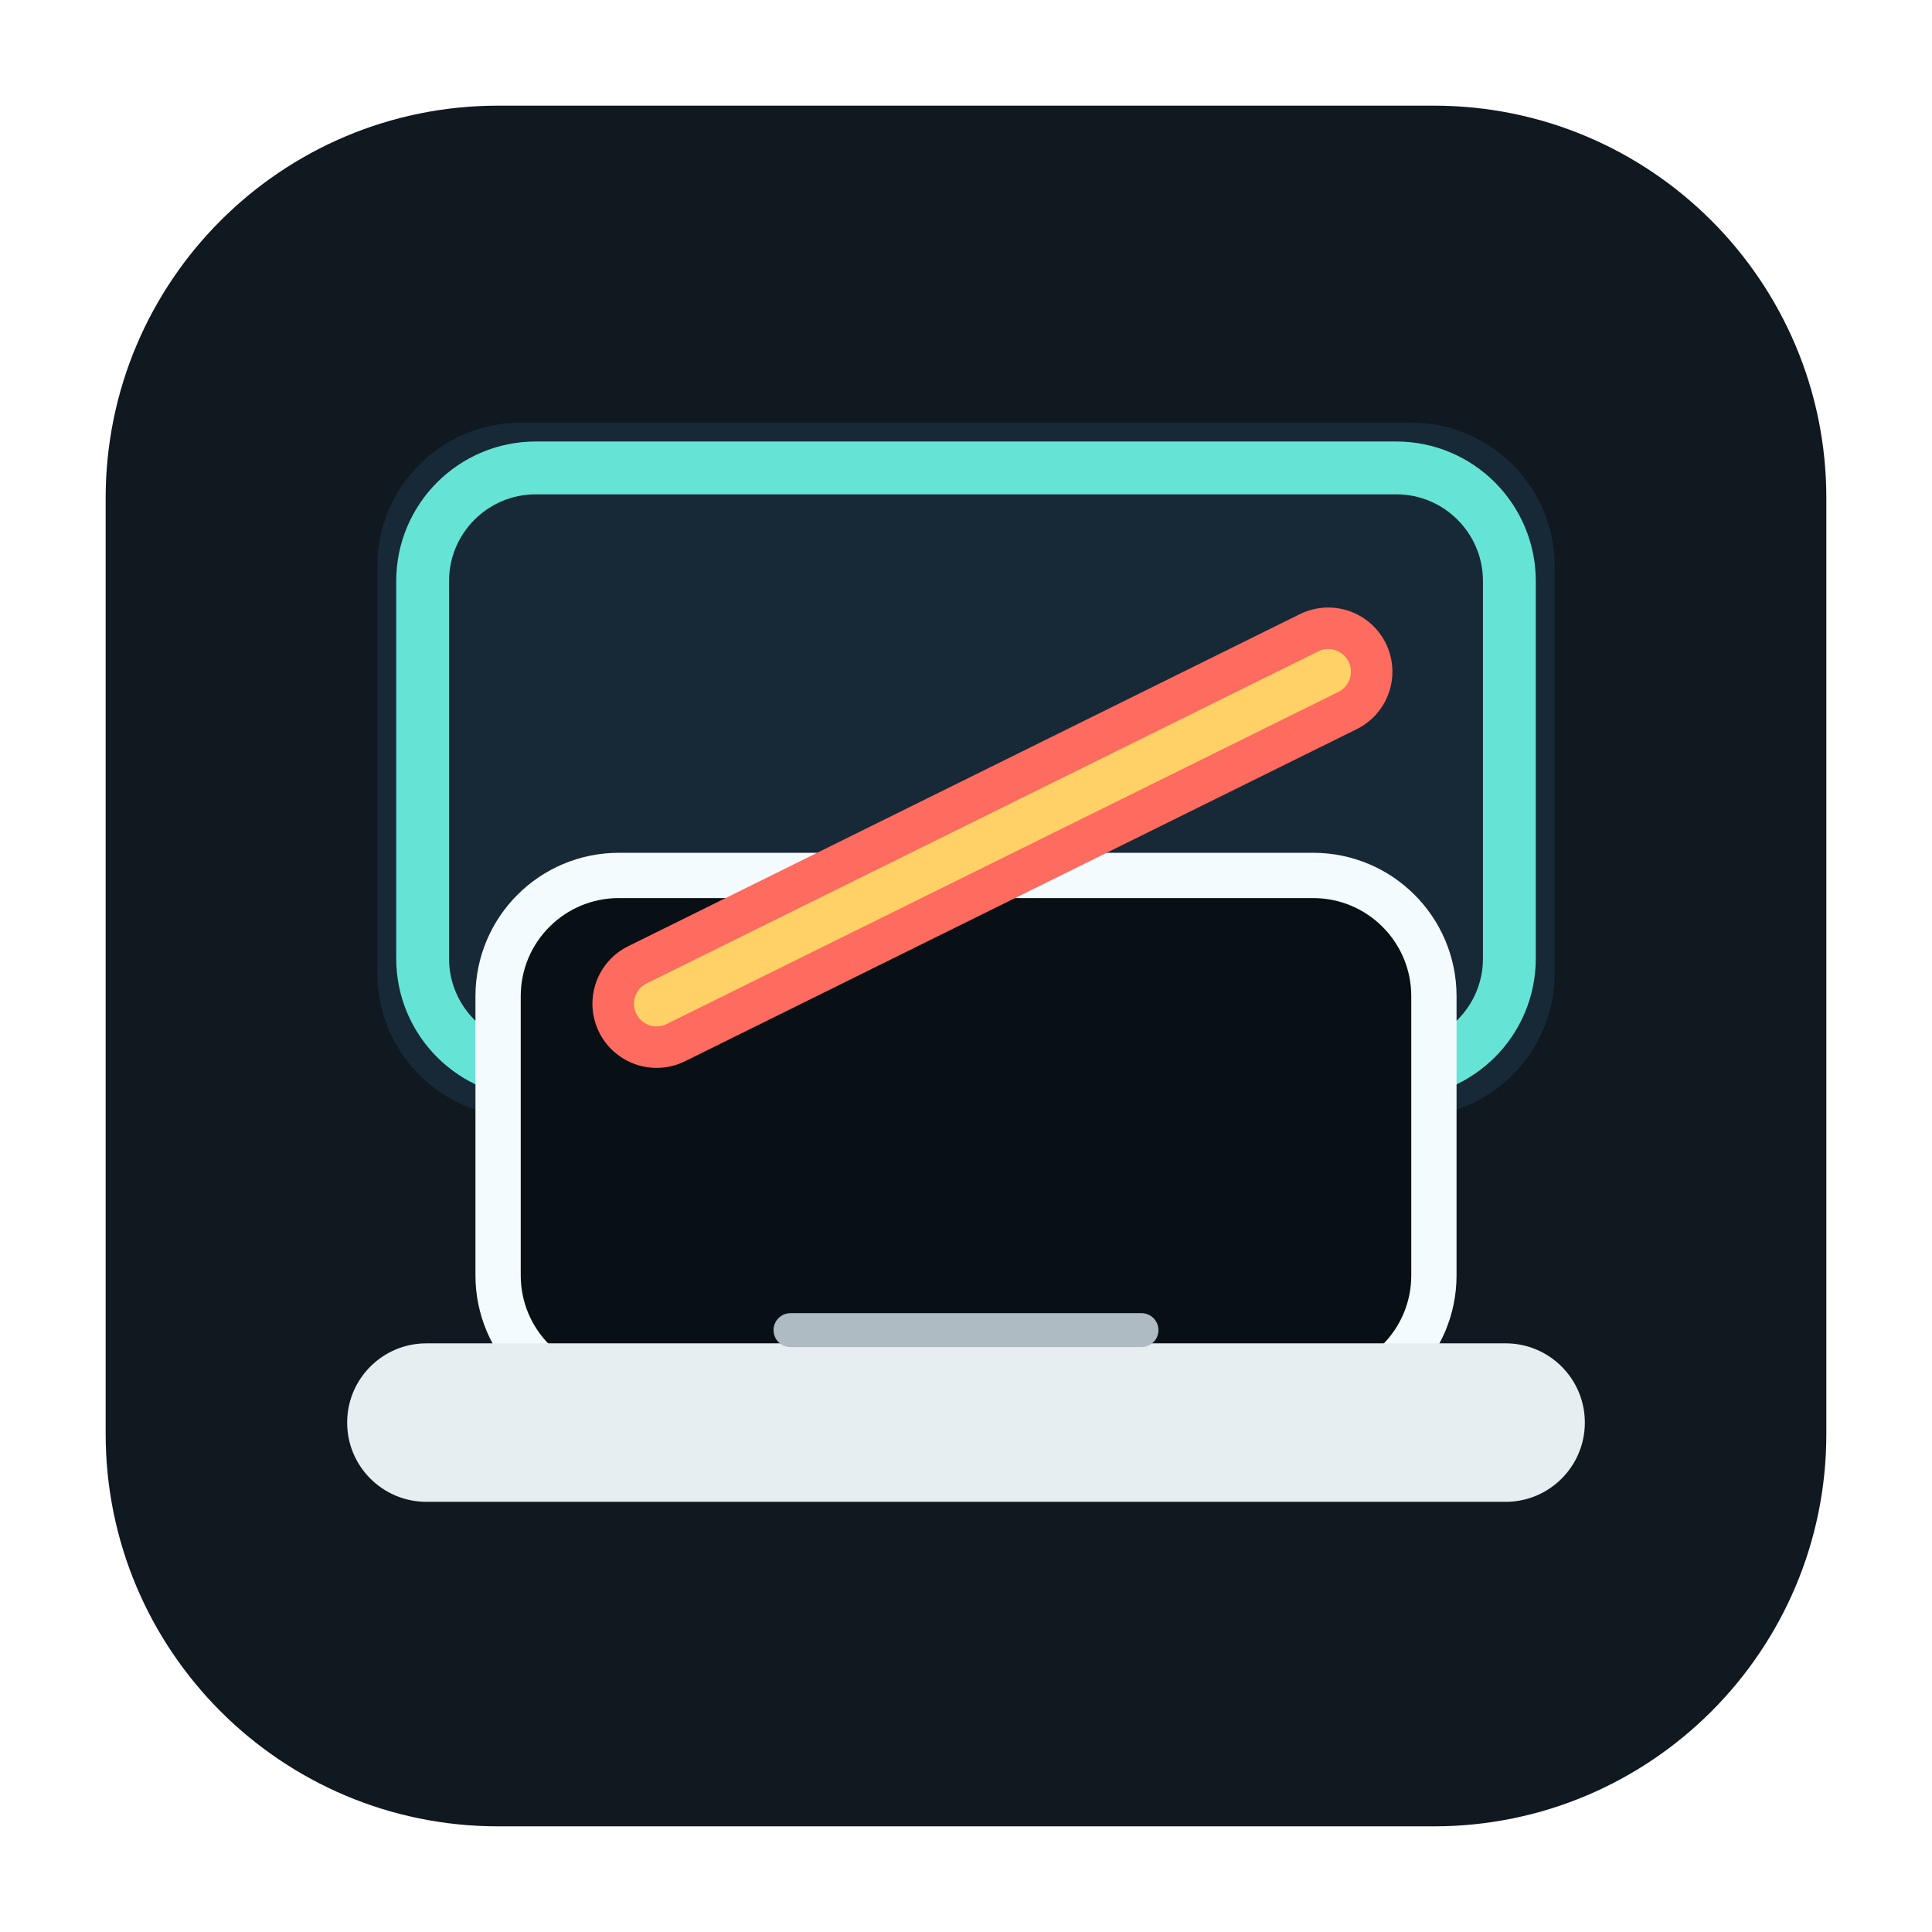
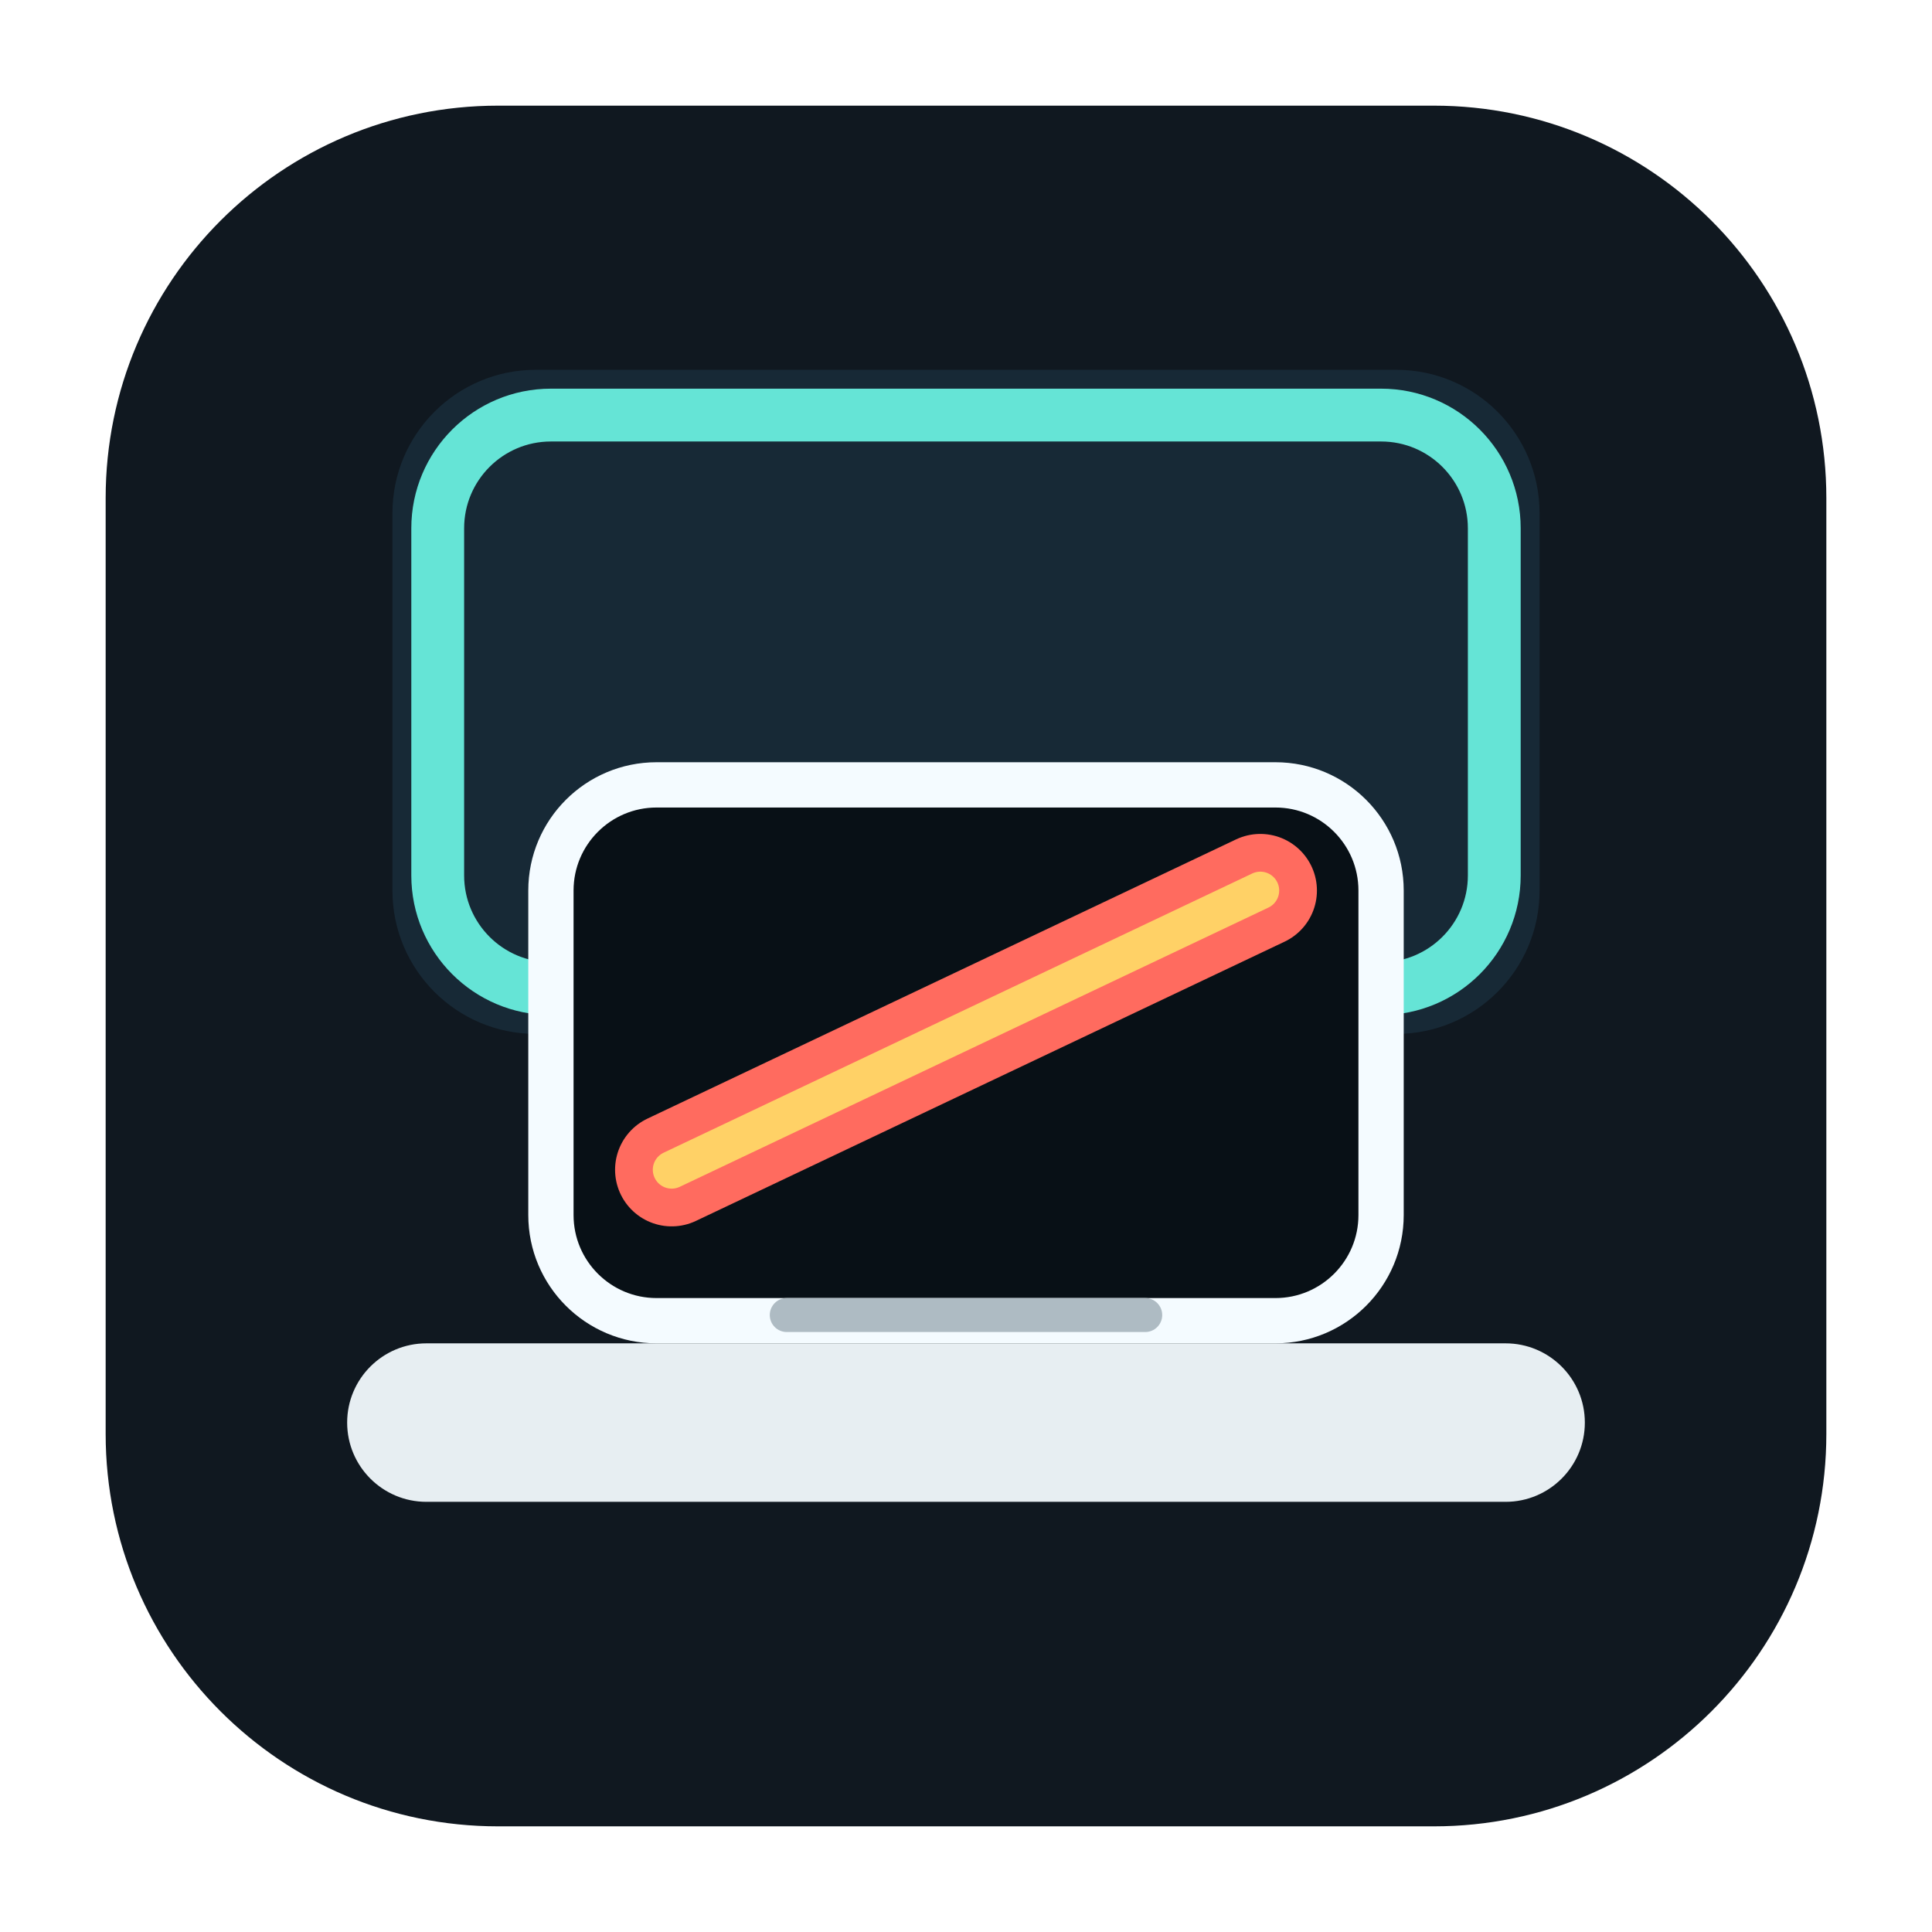
<svg xmlns="http://www.w3.org/2000/svg" width="512" height="512" viewBox="0 0 512 512" fill="none" role="img" aria-label="Clamless app icon">
  <rect x="28" y="28" width="456" height="456" rx="104" fill="#101820" />
-   <rect x="100" y="112" width="312" height="184" rx="38" fill="#172936" />
-   <rect x="112" y="124" width="288" height="160" rx="30" stroke="#65E4D6" stroke-width="14" />
-   <rect x="132" y="232" width="248" height="138" rx="32" fill="#081016" stroke="#F4FBFF" stroke-width="12" />
+   <rect x="104" y="98" width="304" height="176" rx="38" fill="#172936" />
+   <rect x="116" y="110" width="280" height="152" rx="30" stroke="#65E4D6" stroke-width="14" />
+   <rect x="146" y="208" width="220" height="142" rx="28" fill="#081016" stroke="#F4FBFF" stroke-width="12" />
  <rect x="92" y="356" width="328" height="42" rx="21" fill="#E7EEF2" />
-   <rect x="205" y="348" width="102" height="9" rx="4.5" fill="#AEBBC3" />
-   <path d="M174 266L352 178" stroke="#FF6B5F" stroke-width="34" stroke-linecap="round" />
-   <path d="M174 266L352 178" stroke="#FFD166" stroke-width="12" stroke-linecap="round" />
+   <rect x="204" y="344" width="104" height="9" rx="4.5" fill="#AEBBC3" />
+   <path d="M178 310L334 236" stroke="#FF6B5F" stroke-width="30" stroke-linecap="round" />
+   <path d="M178 310L334 236" stroke="#FFD166" stroke-width="10" stroke-linecap="round" />
</svg>
